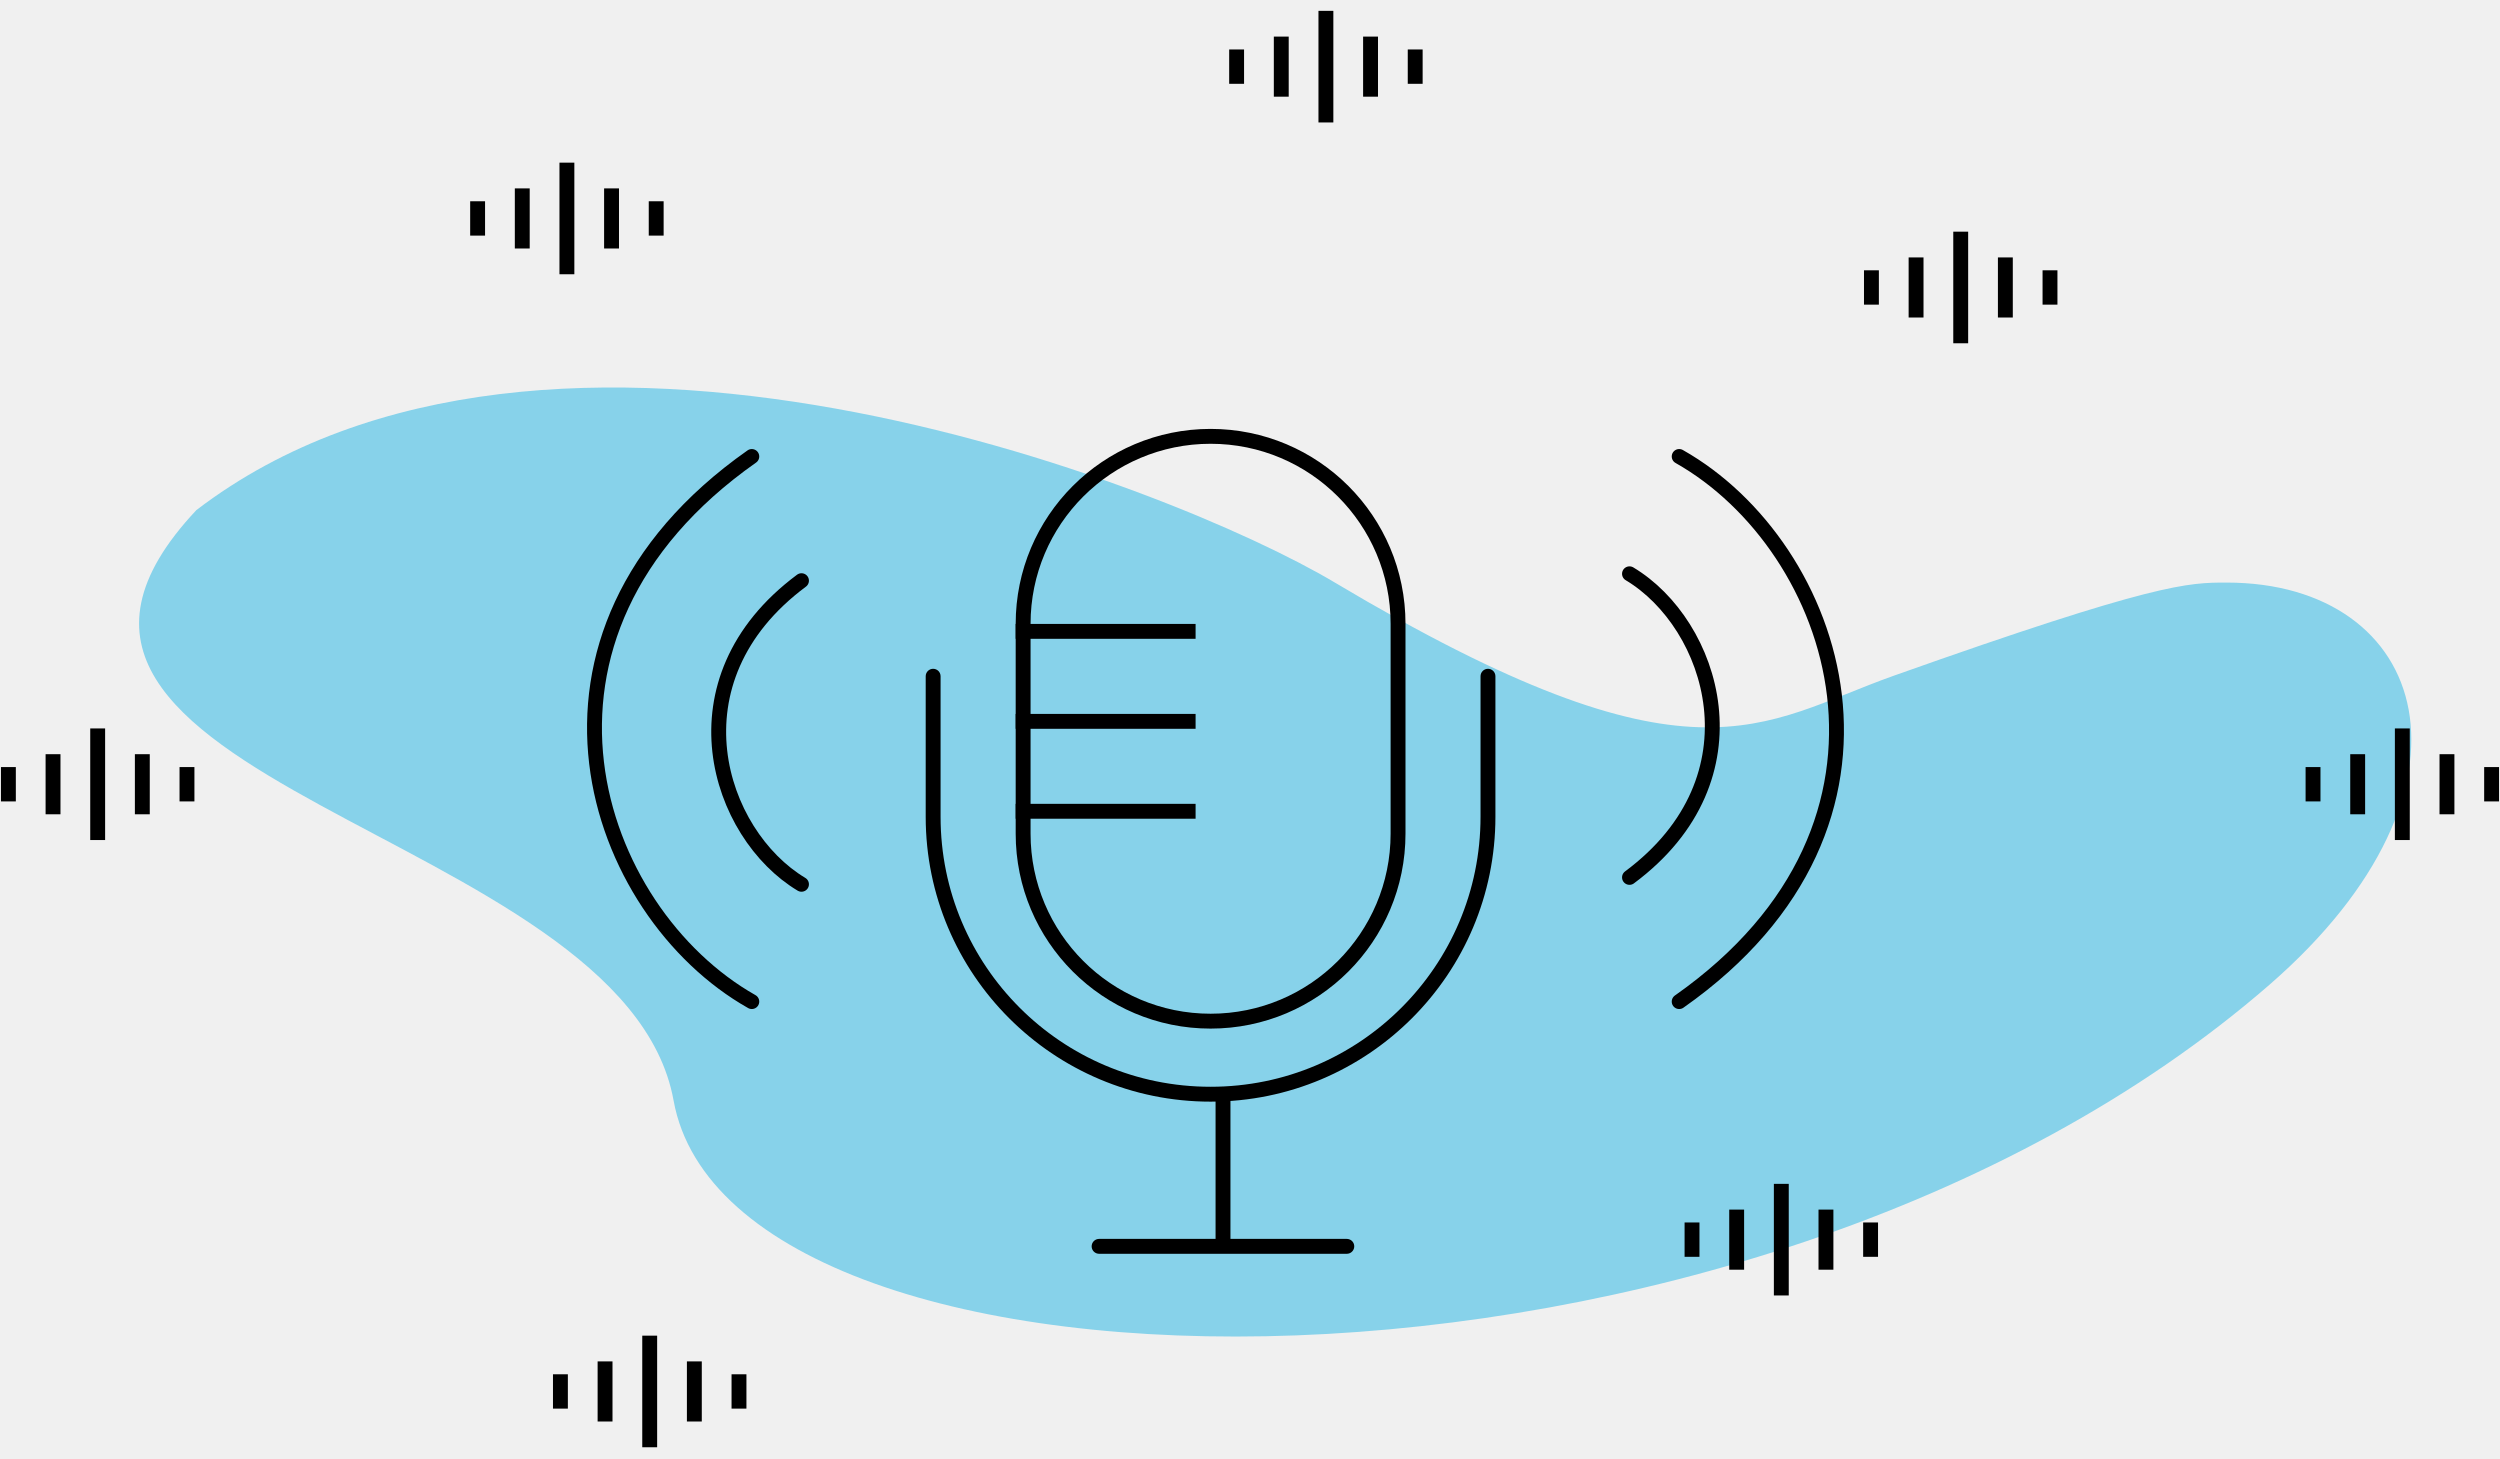
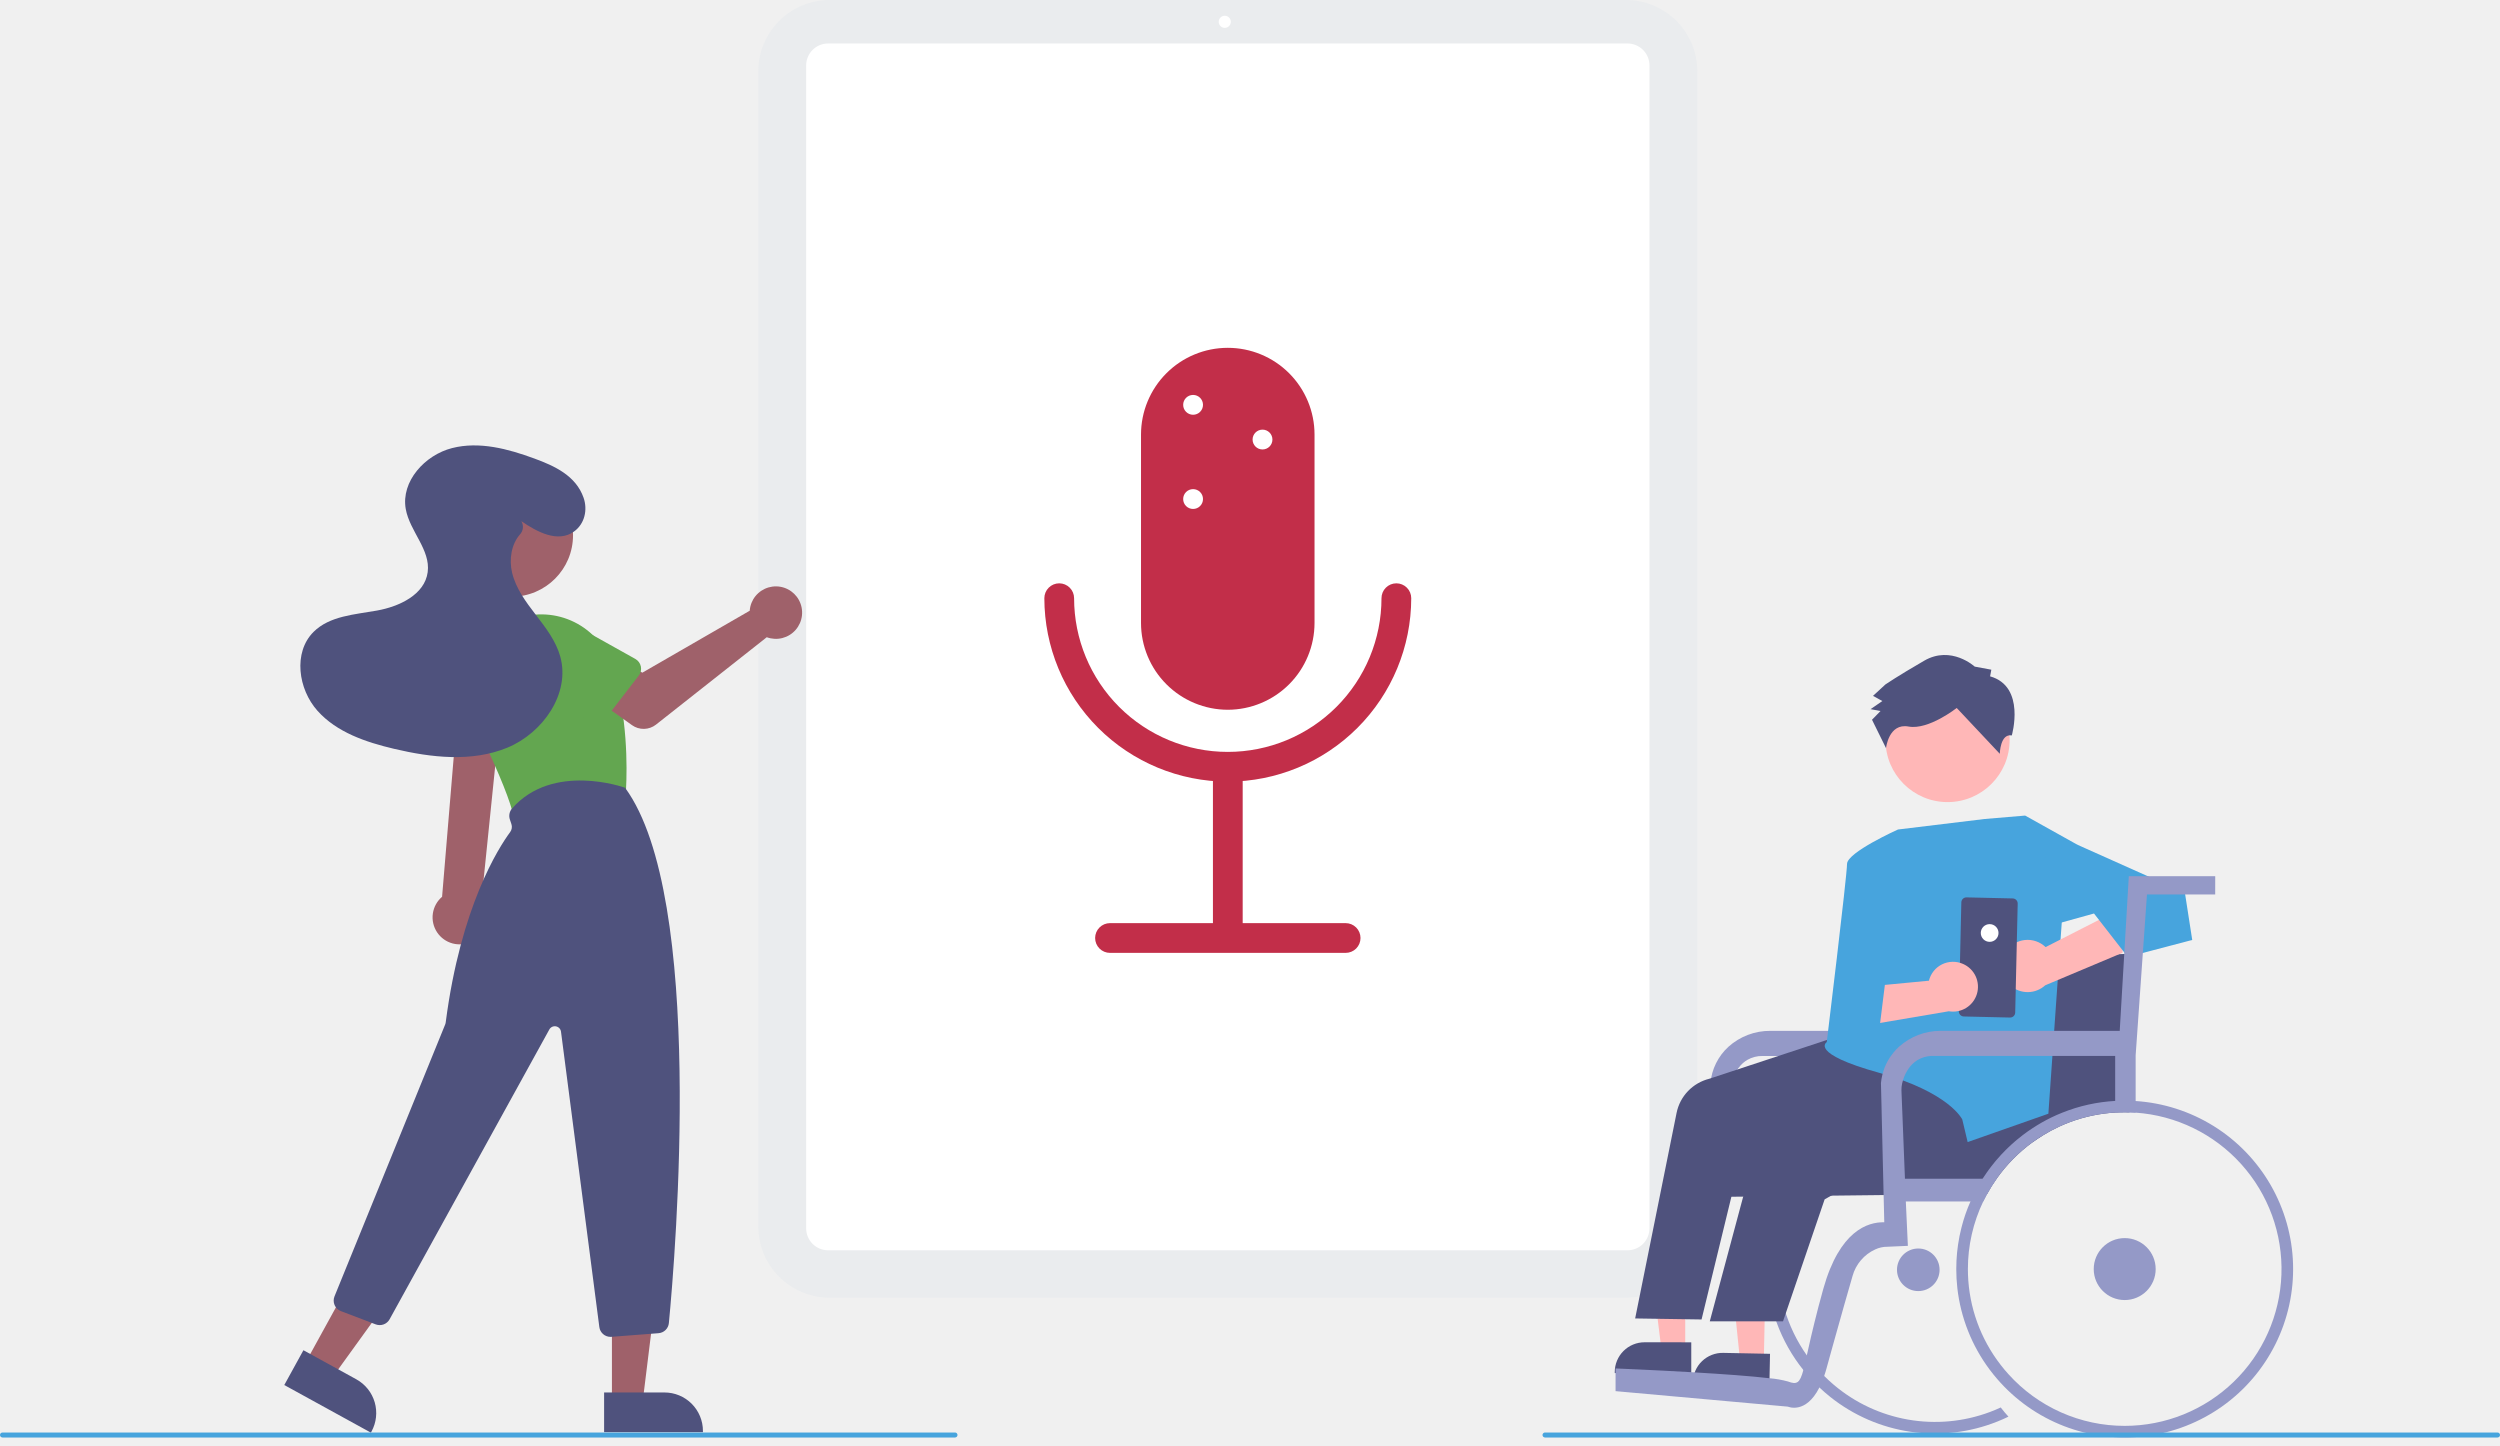
- <svg xmlns="http://www.w3.org/2000/svg" width="168" height="98" viewBox="0 0 168 98" fill="none">
-   <path d="M89.706 39.15C78.647 32.557 36.846 16.195 13.196 34.279C-4.029 52.61 41.946 55.608 45.266 73.96C49.198 95.695 117.168 96.895 152.503 66.179C167.739 52.934 163.186 39.149 149.627 39.149C147.053 39.149 144.885 39.149 127.264 45.407C118.257 48.606 113.817 53.523 89.706 39.15Z" fill="#87D2EA" />
-   <path d="M73.859 83.754H90.505" stroke="black" stroke-linecap="round" />
-   <rect x="68.754" y="29.322" width="25.195" height="39.3" rx="12.598" stroke="black" />
-   <line x1="68.254" y1="42.428" x2="80.344" y2="42.428" stroke="black" />
-   <line x1="68.254" y1="48.475" x2="80.344" y2="48.475" stroke="black" />
-   <line x1="68.254" y1="54.518" x2="80.344" y2="54.518" stroke="black" />
-   <path d="M82.186 73.768L82.186 83.755" stroke="black" />
-   <path fill-rule="evenodd" clip-rule="evenodd" d="M62.707 44.943C62.431 44.943 62.207 45.167 62.207 45.443V54.888C62.207 65.46 70.778 74.031 81.35 74.031C91.922 74.031 100.492 65.46 100.492 54.888V45.443C100.492 45.167 100.268 44.943 99.992 44.943C99.716 44.943 99.492 45.167 99.492 45.443V54.888C99.492 64.908 91.37 73.031 81.35 73.031C71.33 73.031 63.207 64.908 63.207 54.888V45.443C63.207 45.167 62.983 44.943 62.707 44.943Z" fill="black" />
-   <path d="M32.096 13.525L32.096 15.833" stroke="black" />
-   <path d="M35.096 12.66L35.096 16.699" stroke="black" />
-   <path d="M38.096 10.93V18.43" stroke="black" />
-   <path d="M41.096 12.66L41.096 16.699" stroke="black" />
-   <path d="M44.096 13.525L44.096 15.833" stroke="black" />
-   <path d="M0.564 51.547L0.564 53.855" stroke="black" />
-   <path d="M3.564 50.682L3.564 54.72" stroke="black" />
-   <path d="M6.564 48.951V56.451" stroke="black" />
-   <path d="M9.564 50.682L9.564 54.72" stroke="black" />
-   <path d="M12.565 51.547L12.565 53.855" stroke="black" />
-   <path d="M155.436 51.547L155.436 53.855" stroke="black" />
-   <path d="M158.436 50.682L158.436 54.72" stroke="black" />
-   <path d="M161.436 48.951V56.451" stroke="black" />
-   <path d="M164.436 50.682L164.436 54.72" stroke="black" />
-   <path d="M167.436 51.547L167.436 53.855" stroke="black" />
-   <path d="M113.704 82.15L113.704 84.458" stroke="black" />
-   <path d="M116.704 81.285L116.704 85.324" stroke="black" />
-   <path d="M119.704 79.555V87.055" stroke="black" />
-   <path d="M122.704 81.285L122.704 85.324" stroke="black" />
-   <path d="M125.704 82.15L125.704 84.458" stroke="black" />
-   <path d="M37.66 92.352L37.66 94.659" stroke="black" />
-   <path d="M40.66 91.486L40.66 95.525" stroke="black" />
-   <path d="M43.66 89.756V97.256" stroke="black" />
-   <path d="M46.66 91.486L46.66 95.525" stroke="black" />
-   <path d="M49.66 92.352L49.66 94.659" stroke="black" />
-   <path d="M83.101 3.324L83.101 5.632" stroke="black" />
-   <path d="M86.101 2.459L86.101 6.497" stroke="black" />
-   <path d="M89.101 0.729V8.229" stroke="black" />
-   <path d="M92.101 2.459L92.101 6.497" stroke="black" />
-   <path d="M95.101 3.324L95.101 5.632" stroke="black" />
-   <path d="M125.76 18.164L125.76 20.472" stroke="black" />
-   <path d="M128.76 17.299L128.76 21.337" stroke="black" />
-   <path d="M131.76 15.568V23.068" stroke="black" />
-   <path d="M134.76 17.299L134.76 21.337" stroke="black" />
-   <path d="M137.76 18.164L137.76 20.472" stroke="black" />
-   <path d="M50.521 67.307C39.856 61.279 33.364 42.732 50.521 30.676" stroke="black" stroke-linecap="round" />
-   <path d="M53.86 59.424C48.247 56.066 44.83 45.736 53.86 39.022" stroke="black" stroke-linecap="round" />
-   <path d="M112.841 30.675C123.507 36.703 129.998 55.251 112.841 67.307" stroke="black" stroke-linecap="round" />
-   <path d="M109.502 38.559C115.116 41.916 118.532 52.246 109.502 58.961" stroke="black" stroke-linecap="round" />
+ <svg xmlns="http://www.w3.org/2000/svg" width="230" height="133" viewBox="0 0 230 133" fill="none">
+   <g clip-path="url(#clip0_340_175805)">
+     <path d="M149.601 119.387H76.314C74.576 119.385 72.911 118.694 71.683 117.466C70.455 116.238 69.764 114.572 69.762 112.835V6.552C69.764 4.815 70.455 3.149 71.683 1.921C72.911 0.693 74.576 0.002 76.314 0H149.601C151.338 0.002 153.004 0.693 154.232 1.921C155.46 3.149 156.151 4.815 156.153 6.552V112.835C156.151 114.572 155.46 116.238 154.232 117.466C153.004 118.694 151.338 119.385 149.601 119.387Z" fill="#EAECEE" />
+     <path d="M149.731 115.027H76.186C75.65 115.026 75.137 114.813 74.758 114.435C74.38 114.056 74.167 113.543 74.166 113.007V6.02C74.167 5.484 74.38 4.971 74.758 4.592C75.137 4.214 75.65 4.001 76.186 4H149.731C150.267 4.001 150.78 4.214 151.159 4.592C151.537 4.971 151.75 5.484 151.751 6.02V113.007C151.75 113.543 151.537 114.056 151.159 114.435C150.78 114.813 150.267 115.026 149.731 115.027Z" fill="white" />
+     <path d="M112.678 2.564C112.986 2.564 113.236 2.314 113.236 2.007C113.236 1.699 112.986 1.449 112.678 1.449C112.371 1.449 112.121 1.699 112.121 2.007C112.121 2.314 112.371 2.564 112.678 2.564Z" fill="white" />
+     <path d="M112.955 65.298C110.839 65.295 108.81 64.453 107.313 62.957C105.817 61.461 104.975 59.432 104.973 57.315V39.982C104.973 37.865 105.814 35.835 107.311 34.338C108.808 32.841 110.838 32 112.955 32C115.072 32 117.102 32.841 118.599 34.338C120.096 35.835 120.937 37.865 120.937 39.982V57.315C120.935 59.432 120.093 61.461 118.597 62.957C117.1 64.453 115.071 65.295 112.955 65.298Z" fill="#C22E49" />
+     <path d="M112.957 71.912C108.482 71.906 104.193 70.127 101.029 66.963C97.865 63.799 96.085 59.509 96.08 55.035C96.08 54.672 96.224 54.324 96.481 54.067C96.737 53.81 97.086 53.666 97.448 53.666C97.811 53.666 98.159 53.81 98.416 54.067C98.673 54.324 98.817 54.672 98.817 55.035C98.817 58.785 100.307 62.381 102.958 65.033C105.61 67.685 109.207 69.175 112.957 69.175C116.707 69.175 120.304 67.685 122.955 65.033C125.607 62.381 127.097 58.785 127.097 55.035C127.097 54.672 127.241 54.324 127.498 54.067C127.754 53.81 128.102 53.666 128.465 53.666C128.828 53.666 129.176 53.81 129.433 54.067C129.69 54.324 129.834 54.672 129.834 55.035C129.829 59.509 128.049 63.799 124.885 66.963C121.721 70.127 117.431 71.906 112.957 71.912Z" fill="#C22E49" />
+     <path d="M112.958 87.42C112.595 87.42 112.247 87.276 111.991 87.019C111.734 86.763 111.59 86.415 111.59 86.052V70.999C111.59 70.636 111.734 70.288 111.991 70.032C112.247 69.775 112.595 69.631 112.958 69.631C113.321 69.631 113.669 69.775 113.926 70.032C114.182 70.288 114.327 70.636 114.327 70.999V86.052C114.327 86.415 114.182 86.763 113.926 87.019C113.669 87.276 113.321 87.42 112.958 87.42Z" fill="#C22E49" />
+     <path d="M109.764 38.158C110.268 38.158 110.676 37.749 110.676 37.245C110.676 36.742 110.268 36.333 109.764 36.333C109.26 36.333 108.852 36.742 108.852 37.245C108.852 37.749 109.26 38.158 109.764 38.158Z" fill="white" />
+     <path d="M109.764 46.824C110.268 46.824 110.676 46.416 110.676 45.912C110.676 45.408 110.268 45 109.764 45C109.26 45 108.852 45.408 108.852 45.912C108.852 46.416 109.26 46.824 109.764 46.824Z" fill="white" />
+     <path d="M116.151 41.351C116.654 41.351 117.063 40.942 117.063 40.438C117.063 39.935 116.654 39.526 116.151 39.526C115.647 39.526 115.238 39.935 115.238 40.438C115.238 40.942 115.647 41.351 116.151 41.351Z" fill="white" />
+     <path d="M123.799 87.665H102.12C101.757 87.665 101.409 87.521 101.153 87.264C100.896 87.008 100.752 86.659 100.752 86.297C100.752 85.934 100.896 85.586 101.153 85.329C101.409 85.072 101.757 84.928 102.12 84.928H123.799C124.162 84.928 124.51 85.072 124.767 85.329C125.023 85.586 125.167 85.934 125.167 86.297C125.167 86.659 125.023 87.008 124.767 87.264C124.51 87.521 124.162 87.665 123.799 87.665Z" fill="#C22E49" />
+     <path d="M187.011 103.783C186.751 103.592 186.484 103.415 186.213 103.247C186.05 103.141 185.882 103.042 185.714 102.946C185.691 102.932 185.668 102.918 185.645 102.904C184.802 102.427 183.917 102.029 183 101.718C182.111 101.414 181.195 101.194 180.265 101.06C180.251 101.056 180.236 101.054 180.222 101.053C179.971 101.016 179.718 100.986 179.463 100.965C179.286 100.947 179.106 100.933 178.927 100.926C178.697 100.91 178.467 100.901 178.232 100.899C178.163 100.896 178.092 100.896 178.021 100.896C177.269 100.896 176.519 100.951 175.776 101.06C175.612 101.083 175.449 101.108 175.288 101.136C175.18 101.156 175.074 101.177 174.968 101.198C174.529 101.287 174.097 101.394 173.674 101.517C173.48 101.575 173.289 101.635 173.099 101.699C172.841 101.784 172.588 101.876 172.337 101.977C172.114 102.063 171.896 102.157 171.679 102.253C169.898 103.056 168.285 104.188 166.923 105.588C166.385 106.138 165.889 106.728 165.439 107.353C165.226 107.649 165.022 107.954 164.83 108.268C164.474 108.84 164.158 109.436 163.882 110.05C163.32 111.3 162.927 112.619 162.714 113.972C162.588 114.772 162.525 115.581 162.525 116.392C162.525 116.539 162.528 116.686 162.532 116.831C162.623 120.189 163.809 123.425 165.911 126.045C166.136 126.33 166.373 126.606 166.619 126.873C166.866 127.14 167.121 127.399 167.385 127.648C167.71 127.956 168.045 128.246 168.393 128.524C170.526 130.222 173.07 131.325 175.767 131.722C178.464 132.119 181.218 131.796 183.75 130.785C184.099 130.647 184.442 130.497 184.776 130.332C184.527 130.06 184.291 129.778 184.067 129.485C183.734 129.642 183.396 129.785 183.048 129.913C180.65 130.805 178.057 131.043 175.536 130.601C173.015 130.159 170.658 129.054 168.706 127.399C168.402 127.142 168.105 126.87 167.825 126.588C167.509 126.272 167.208 125.944 166.925 125.601C166.681 125.309 166.447 125.005 166.228 124.692C164.369 122.059 163.447 118.877 163.611 115.657C163.774 112.437 165.015 109.365 167.132 106.934C167.261 106.785 167.392 106.64 167.526 106.499C167.799 106.212 168.082 105.934 168.377 105.669C169.76 104.421 171.372 103.454 173.124 102.819C173.14 102.812 173.158 102.808 173.174 102.801C173.23 102.78 173.287 102.762 173.345 102.741C173.891 102.554 174.448 102.4 175.012 102.279C175.217 102.235 175.424 102.196 175.631 102.162C175.635 102.162 175.638 102.159 175.642 102.159C176.227 102.063 176.817 102.003 177.409 101.978C177.611 101.968 177.816 101.964 178.021 101.964C178.274 101.964 178.529 101.971 178.779 101.987C178.959 101.994 179.141 102.007 179.318 102.024C179.474 102.037 179.631 102.053 179.785 102.074C181.576 102.292 183.311 102.848 184.895 103.712C185.304 103.933 185.702 104.175 186.087 104.436C186.395 104.646 186.696 104.866 186.986 105.096C187.285 104.878 187.595 104.671 187.913 104.478C187.621 104.234 187.319 103.999 187.011 103.783Z" fill="#9499C7" />
+     <path d="M180.162 80.611L179.325 94.838H162.886C161.46 94.825 160.08 95.346 159.019 96.3C158.067 97.17 157.476 98.365 157.361 99.649L159.237 100.317C159.234 100.101 159.256 99.886 159.303 99.675C159.433 99.111 159.792 98.083 160.76 97.506C161.185 97.265 161.667 97.142 162.156 97.15H180.789L181.836 82.296H188.111V80.611H180.162Z" fill="#9499C7" />
+     <path d="M196.479 87.731L196.475 87.844L195.964 101.269L195.923 102.336C195.773 102.332 195.624 102.329 195.472 102.329C195.178 102.329 194.886 102.339 194.596 102.357C193.175 102.439 191.775 102.735 190.442 103.233C190.097 103.362 189.757 103.505 189.425 103.659C188.905 103.901 188.399 104.174 187.912 104.478C187.595 104.671 187.284 104.878 186.985 105.096C185.712 106.026 184.599 107.156 183.689 108.443C183.37 108.891 183.079 109.358 182.817 109.841L181.601 109.853L173.293 109.945L168.47 110H168.468L165.068 110.037L163.882 110.05H163.796L162.713 110.062L160.374 110.09L159.286 110.101L157.777 110.117L158.718 101.225L166.922 101.678L168.376 101.759L168.758 101.78L172.336 101.977L173.105 102.019L175.004 102.125L175.641 102.159L178.73 102.329L178.779 101.987L178.871 101.324L178.926 100.926L179.223 98.785L179.317 98.113L179.45 97.15V97.143L179.462 97.055L179.77 94.838L180.021 93.046L180.253 91.379V91.372L180.623 88.693L180.685 88.253L181.417 88.228L184.26 88.136L185.515 88.095L189.464 87.963L194.973 87.782H194.975L195.431 87.766L195.539 87.761H195.541L196.479 87.731Z" fill="#4F527D" />
+     <path d="M195.473 119.605C197.047 119.605 198.322 118.329 198.322 116.755C198.322 115.181 197.047 113.905 195.473 113.905C193.899 113.905 192.623 115.181 192.623 116.755C192.623 118.329 193.899 119.605 195.473 119.605Z" fill="#9499C7" />
+     <path d="M176.483 118.78C177.565 118.78 178.442 117.903 178.442 116.821C178.442 115.739 177.565 114.862 176.483 114.862C175.401 114.862 174.523 115.739 174.523 116.821C174.523 117.903 175.401 118.78 176.483 118.78Z" fill="#9499C7" />
+     <path d="M189.74 102.361C189.393 102.497 189.05 102.649 188.714 102.812C188.126 103.099 187.557 103.423 187.01 103.783C186.693 103.988 186.384 104.205 186.085 104.436C184.632 105.545 183.385 106.902 182.401 108.443H183.689C184.599 107.156 185.712 106.026 186.985 105.096C187.284 104.878 187.594 104.671 187.912 104.477C188.399 104.174 188.904 103.901 189.425 103.659C189.756 103.505 190.097 103.362 190.442 103.233C191.774 102.735 193.175 102.439 194.595 102.357V101.285C192.929 101.377 191.289 101.741 189.74 102.361ZM181.283 110.533H182.458C182.571 110.299 182.691 110.066 182.817 109.841L181.6 109.853C181.488 110.076 181.382 110.303 181.283 110.533ZM196.479 101.294C196.309 101.28 196.136 101.274 195.964 101.269C195.801 101.262 195.637 101.26 195.472 101.26C195.177 101.26 194.885 101.269 194.595 101.285C192.929 101.377 191.289 101.741 189.74 102.361C189.393 102.497 189.05 102.649 188.714 102.812C188.126 103.099 187.557 103.423 187.01 103.783C186.693 103.988 186.384 104.205 186.085 104.436C184.198 105.877 182.664 107.729 181.6 109.853C181.488 110.076 181.382 110.303 181.283 110.533C180.942 111.303 180.667 112.1 180.46 112.916C180.323 113.445 180.215 113.981 180.138 114.522C180.069 114.995 180.022 115.475 179.997 115.959C179.984 116.224 179.977 116.488 179.977 116.755C179.977 117.342 180.01 117.929 180.076 118.512C180.385 121.228 181.411 123.813 183.047 126.003C183.27 126.302 183.505 126.594 183.749 126.875C185.417 128.808 187.537 130.298 189.92 131.214C192.303 132.129 194.876 132.442 197.409 132.123C199.942 131.804 202.357 130.865 204.44 129.387C206.522 127.91 208.207 125.941 209.344 123.655C210.482 121.369 211.037 118.838 210.96 116.286C210.883 113.734 210.176 111.24 208.903 109.027C207.63 106.814 205.829 104.95 203.662 103.601C201.494 102.252 199.027 101.46 196.479 101.294H196.479ZM195.472 131.18C193.455 131.181 191.46 130.758 189.617 129.938C187.774 129.119 186.124 127.92 184.774 126.422C184.526 126.15 184.29 125.868 184.066 125.575C182.211 123.19 181.158 120.28 181.055 117.261C181.048 117.093 181.046 116.925 181.046 116.755C181.044 114.601 181.527 112.475 182.458 110.533C182.571 110.299 182.691 110.066 182.817 109.841C183.079 109.358 183.37 108.891 183.689 108.443C184.599 107.156 185.712 106.026 186.985 105.096C187.284 104.878 187.594 104.671 187.912 104.477C188.399 104.174 188.904 103.901 189.425 103.659C189.756 103.505 190.097 103.362 190.442 103.233C191.774 102.735 193.175 102.439 194.595 102.357C194.885 102.338 195.177 102.329 195.472 102.329C195.624 102.329 195.773 102.332 195.923 102.336C196.109 102.343 196.295 102.352 196.479 102.364C200.209 102.624 203.692 104.323 206.194 107.102C208.696 109.88 210.022 113.522 209.891 117.259C209.76 120.995 208.184 124.536 205.494 127.133C202.804 129.73 199.211 131.181 195.472 131.18ZM181.055 117.261C181.048 117.093 181.046 116.925 181.046 116.755C181.044 114.601 181.527 112.475 182.458 110.533H181.283C180.942 111.303 180.667 112.1 180.46 112.916C180.495 113.065 180.513 113.218 180.512 113.372C180.513 113.785 180.381 114.188 180.138 114.522C180.069 114.995 180.022 115.475 179.997 115.959C179.984 116.224 179.977 116.488 179.977 116.755C179.977 117.342 180.01 117.929 180.076 118.512C180.385 121.228 181.411 123.813 183.047 126.003C183.394 125.874 183.733 125.732 184.066 125.575C182.211 123.19 181.158 120.28 181.055 117.261Z" fill="#9499C7" />
+     <path opacity="0.1" d="M186.619 95.038C186.753 95.038 186.861 94.93 186.861 94.796C186.861 94.662 186.753 94.553 186.619 94.553C186.485 94.553 186.377 94.662 186.377 94.796C186.377 94.93 186.485 95.038 186.619 95.038Z" fill="black" />
+     <path opacity="0.1" d="M185.797 99.05C185.931 99.05 186.039 98.942 186.039 98.808C186.039 98.674 185.931 98.566 185.797 98.566C185.663 98.566 185.555 98.674 185.555 98.808C185.555 98.942 185.663 99.05 185.797 99.05Z" fill="black" />
+     <path d="M155.041 124.203L152.857 124.203L151.818 115.781L155.041 115.781L155.041 124.203Z" fill="#FFB7B7" />
+     <path d="M155.04 123.492L152.77 123.489H151.298C150.938 123.489 150.582 123.56 150.249 123.698C149.916 123.835 149.614 124.037 149.359 124.292C149.105 124.547 148.903 124.849 148.765 125.182C148.627 125.514 148.556 125.871 148.557 126.231V126.321H155.597V123.492H155.04Z" fill="#4F527D" />
+     <path d="M162.27 125.253L160.087 125.208L159.221 116.767L162.443 116.833L162.27 125.253Z" fill="#FFB7B7" />
+     <path d="M162.285 124.54L160.013 124.494L158.543 124.465C158.183 124.456 157.825 124.519 157.49 124.65C157.154 124.78 156.848 124.976 156.588 125.225C156.328 125.474 156.12 125.772 155.976 126.102C155.831 126.432 155.753 126.786 155.746 127.146L155.744 127.236L162.784 127.381L162.796 126.799L162.842 124.552L162.285 124.54Z" fill="#4F527D" />
+     <path d="M169.875 95.083L157.26 99.244C156.511 99.429 155.83 99.823 155.296 100.38C154.762 100.937 154.397 101.635 154.245 102.391L150.434 121.297L156.543 121.392L160.404 105.504L168.74 102.093L162.353 105.79C161.776 106.247 161.33 106.848 161.059 107.532L157.299 121.564H164.037L167.866 110.343L184.485 100.87L169.875 95.083Z" fill="#4F527D" />
+     <path d="M182.602 75.345L174.615 76.314C174.615 76.314 169.927 78.417 169.927 79.486C169.927 80.554 168.062 95.872 168.062 95.872C168.062 95.872 166.401 96.897 172.884 98.699C179.367 100.502 180.53 102.991 180.53 102.991L181.024 105.07L188.45 102.461L189.697 84.651L191.12 77.716L186.313 75.033L182.602 75.345Z" fill="#47A4DD" />
+     <path d="M179.176 73.793C182.329 73.793 184.885 71.237 184.885 68.085C184.885 64.931 182.329 62.376 179.176 62.376C176.023 62.376 173.467 64.931 173.467 68.085C173.467 71.237 176.023 73.793 179.176 73.793Z" fill="#FFB7B7" />
+     <path d="M183.089 62.224L183.203 61.612L181.674 61.328C181.674 61.328 179.511 59.345 177.03 60.783C174.549 62.22 173.461 62.967 173.461 62.967L172.317 64.02L173.177 64.496L172.09 65.243L173.007 65.414L172.225 66.217L173.514 68.829C173.514 68.829 173.754 66.501 175.589 66.842C177.424 67.182 180.018 65.133 180.018 65.133L183.981 69.348C183.981 69.348 184.014 67.466 185.085 67.66C185.085 67.66 186.396 63.154 183.089 62.224Z" fill="#4F527D" />
+     <path d="M184.555 87.529C184.749 87.239 185.004 86.994 185.303 86.813C185.601 86.632 185.936 86.519 186.282 86.481C186.629 86.443 186.981 86.482 187.311 86.595C187.641 86.707 187.943 86.891 188.195 87.133L195.753 83.278L195.263 87.66L188.16 90.648C187.726 91.044 187.162 91.267 186.574 91.275C185.987 91.282 185.417 91.074 184.972 90.69C184.528 90.305 184.24 89.771 184.163 89.189C184.086 88.606 184.226 88.016 184.555 87.529Z" fill="#FFB7B7" />
+     <path d="M189.265 78.051L191.119 77.716L201.012 82.14L201.685 86.475L195.752 88.035L192.648 84.042L188.104 85.303L185.422 81.267L189.265 78.051Z" fill="#47A4DD" />
+     <path d="M180.443 83.015L180.214 93.039C180.208 93.297 180.412 93.511 180.67 93.516L184.921 93.614C185.179 93.62 185.393 93.415 185.399 93.158L185.628 83.134C185.634 82.876 185.43 82.662 185.172 82.656L180.92 82.559C180.663 82.553 180.449 82.757 180.443 83.015Z" fill="#4F527D" />
+     <path d="M183.048 86.65C183.498 86.65 183.863 86.285 183.863 85.834C183.863 85.384 183.498 85.019 183.048 85.019C182.598 85.019 182.232 85.384 182.232 85.834C182.232 86.285 182.598 86.65 183.048 86.65Z" fill="white" />
+     <path d="M180.594 88.679C180.29 88.544 179.959 88.478 179.626 88.486C179.293 88.493 178.966 88.573 178.667 88.72C178.369 88.867 178.106 89.078 177.898 89.338C177.69 89.598 177.541 89.9 177.462 90.224L169.404 90.993L172.043 94.268L179.29 93.036C179.842 93.132 180.411 93.023 180.888 92.728C181.365 92.433 181.717 91.974 181.878 91.437C182.038 90.9 181.996 90.322 181.76 89.814C181.523 89.306 181.109 88.902 180.594 88.679Z" fill="#FFB7B7" />
+     <path d="M172.403 81.011L171.981 88.855L173.564 89.355L172.884 94.823L168.818 95.437L170.515 81.281L172.403 81.011Z" fill="#47A4DD" />
+     <path d="M195.852 80.61L195.693 83.308L195.631 84.362V84.376L195.438 87.63L195.431 87.766L195.015 94.838H178.517C177.11 94.838 175.753 95.36 174.708 96.301C174.536 96.458 174.375 96.626 174.225 96.805C174.132 96.915 174.044 97.03 173.963 97.15C173.858 97.297 173.761 97.449 173.673 97.607C173.467 97.98 173.308 98.377 173.201 98.79C173.19 98.823 173.181 98.856 173.174 98.891C173.112 99.14 173.07 99.394 173.047 99.65L173.098 101.699L173.105 102.019L173.123 102.819L173.229 107.286L173.293 109.945L173.353 112.449C171.842 112.412 169.245 113.213 167.743 118.576C167.412 119.759 167.145 120.791 166.925 121.691C166.812 122.148 166.71 122.572 166.619 122.963C166.465 123.63 166.338 124.202 166.228 124.692C166.106 125.244 166.005 125.688 165.91 126.045C165.582 127.254 165.319 127.408 164.489 127.096C163.935 126.944 163.369 126.845 162.796 126.799C161.092 126.597 158.454 126.41 155.912 126.261C155.806 126.256 155.703 126.249 155.597 126.242C151.97 126.031 148.633 125.897 148.633 125.897V127.986L164.489 129.412C164.489 129.412 166.124 130.145 167.385 127.648C167.557 127.306 167.704 126.951 167.824 126.587C167.905 126.36 167.98 126.114 168.052 125.849C168.164 125.44 168.278 125.028 168.392 124.614C168.496 124.239 168.601 123.862 168.705 123.489C169.388 121.033 170.046 118.726 170.432 117.399C170.579 116.862 170.843 116.364 171.203 115.941C171.564 115.517 172.014 115.178 172.521 114.947C172.874 114.781 173.261 114.697 173.652 114.701L175.524 114.618L175.336 110.533H182.459C182.572 110.299 182.691 110.066 182.818 109.841C183.079 109.358 183.37 108.89 183.689 108.443H175.255L175.166 106.182L175.012 102.279L175.005 102.125L174.968 101.198L174.933 100.317C174.928 100.099 174.95 99.881 174.998 99.668C175.016 99.588 175.039 99.496 175.069 99.399C175.187 98.987 175.377 98.598 175.63 98.251C175.809 98.007 176.026 97.793 176.272 97.617C176.33 97.574 176.391 97.535 176.454 97.499C176.812 97.296 177.211 97.177 177.622 97.15C177.697 97.143 177.772 97.14 177.847 97.143H194.596V102.357C194.886 102.338 195.178 102.329 195.472 102.329C195.624 102.329 195.774 102.332 195.923 102.336C196.109 102.343 196.296 102.352 196.48 102.364V97.092L197.142 87.669L197.522 82.289H203.798L203.801 80.61H195.852Z" fill="#9499C7" />
+     <path d="M43.402 86.614C43.726 86.453 44.01 86.223 44.235 85.941C44.46 85.658 44.62 85.33 44.704 84.978C44.788 84.627 44.795 84.262 44.722 83.908C44.65 83.554 44.501 83.22 44.286 82.93L46.133 64.866H42.141L40.672 82.504C40.209 82.898 39.906 83.448 39.821 84.051C39.736 84.653 39.875 85.265 40.212 85.772C40.548 86.278 41.059 86.644 41.647 86.799C42.235 86.954 42.859 86.889 43.402 86.614V86.614Z" fill="#9F616A" />
+     <path d="M47.069 54.897C50.189 54.897 52.718 52.367 52.718 49.247C52.718 46.127 50.189 43.598 47.069 43.598C43.949 43.598 41.42 46.127 41.42 49.247C41.42 52.367 43.949 54.897 47.069 54.897Z" fill="#9F616A" />
+     <path d="M48.132 75.386C47.905 75.386 47.685 75.312 47.506 75.174C47.326 75.037 47.196 74.845 47.136 74.627C46.683 72.983 45.506 70.203 43.636 66.363C43.214 65.496 42.981 64.548 42.951 63.584C42.921 62.619 43.095 61.659 43.462 60.767C43.829 59.874 44.38 59.07 45.081 58.406C45.78 57.741 46.613 57.233 47.523 56.913C48.386 56.608 49.301 56.48 50.214 56.535C51.128 56.59 52.021 56.828 52.84 57.234C53.66 57.641 54.39 58.207 54.987 58.901C55.584 59.594 56.036 60.4 56.316 61.271C57.765 65.815 57.695 70.681 57.597 72.563C57.585 72.789 57.499 73.006 57.352 73.179C57.206 73.352 57.006 73.472 56.785 73.521L48.353 75.362C48.281 75.378 48.206 75.386 48.132 75.386Z" fill="#63A650" />
+     <path d="M56.297 129.028H59.117L60.459 118.152H56.297L56.297 129.028Z" fill="#9F616A" />
+     <path d="M55.578 131.762L55.578 128.108L61.131 128.107C62.07 128.107 62.97 128.48 63.634 129.144C64.297 129.808 64.67 130.708 64.67 131.646V131.761L55.578 131.762Z" fill="#4F527D" />
+     <path d="M28.102 125.374L30.573 126.733L36.988 117.848L33.341 115.843L28.102 125.374Z" fill="#9F616A" />
+     <path d="M34.122 131.803L26.154 127.423L27.915 124.221L32.781 126.896C33.602 127.349 34.211 128.109 34.473 129.01C34.734 129.911 34.628 130.88 34.177 131.702L34.122 131.803Z" fill="#4F527D" />
+     <path d="M56.164 122.992C55.913 122.991 55.67 122.9 55.482 122.734C55.293 122.568 55.171 122.339 55.139 122.09L51.612 94.916C51.597 94.796 51.544 94.683 51.461 94.595C51.377 94.507 51.269 94.447 51.15 94.425C51.03 94.402 50.907 94.418 50.797 94.469C50.688 94.521 50.597 94.606 50.539 94.712L35.842 121.376C35.721 121.594 35.525 121.761 35.291 121.847C35.057 121.932 34.8 121.931 34.567 121.844L31.364 120.623C31.235 120.574 31.117 120.5 31.017 120.405C30.918 120.31 30.838 120.195 30.783 120.069C30.728 119.942 30.699 119.806 30.697 119.668C30.696 119.531 30.722 119.394 30.774 119.266L40.954 94.257C40.98 94.193 40.998 94.126 41.006 94.058C42.385 83.386 45.894 77.958 46.936 76.549C47.012 76.445 47.062 76.325 47.082 76.198C47.102 76.071 47.091 75.941 47.05 75.819L46.907 75.389C46.85 75.219 46.838 75.036 46.873 74.859C46.908 74.683 46.988 74.519 47.106 74.383C50.862 70.104 57.409 72.439 57.475 72.463L57.508 72.475L57.528 72.503C64.869 82.571 62.155 115.27 61.536 121.723C61.513 121.966 61.405 122.192 61.231 122.362C61.057 122.533 60.828 122.636 60.586 122.654L56.245 122.989C56.218 122.991 56.191 122.992 56.164 122.992Z" fill="#4F527D" />
+     <path d="M69.03 55.81C69.001 55.934 68.983 56.06 68.975 56.187L59.094 61.887L56.693 60.504L54.133 63.856L58.146 66.716C58.471 66.948 58.861 67.067 59.259 67.058C59.657 67.048 60.041 66.909 60.354 66.663L70.542 58.625C71.002 58.795 71.503 58.821 71.978 58.7C72.453 58.579 72.88 58.316 73.201 57.946C73.523 57.576 73.725 57.117 73.78 56.63C73.834 56.143 73.739 55.65 73.507 55.218C73.275 54.786 72.917 54.435 72.481 54.212C72.044 53.989 71.55 53.903 71.064 53.967C70.578 54.032 70.123 54.242 69.76 54.571C69.396 54.9 69.142 55.332 69.03 55.81H69.03Z" fill="#9F616A" />
+     <path d="M58.764 62.156L55.571 66.295C55.48 66.413 55.365 66.51 55.233 66.579C55.102 66.648 54.956 66.688 54.808 66.696C54.659 66.704 54.511 66.68 54.373 66.626C54.234 66.572 54.109 66.488 54.006 66.381L50.391 62.627C49.79 62.159 49.4 61.472 49.305 60.716C49.211 59.961 49.42 59.198 49.887 58.597C50.354 57.995 51.04 57.604 51.796 57.508C52.551 57.412 53.314 57.62 53.916 58.086L58.45 60.621C58.58 60.694 58.692 60.793 58.78 60.913C58.868 61.033 58.929 61.171 58.959 61.317C58.988 61.462 58.986 61.613 58.953 61.758C58.919 61.903 58.855 62.039 58.764 62.156L58.764 62.156Z" fill="#63A650" />
+     <path d="M46.388 69.347L41.244 68.418C41.097 68.391 40.958 68.334 40.836 68.249C40.714 68.164 40.612 68.054 40.536 67.925C40.461 67.797 40.414 67.655 40.398 67.507C40.383 67.359 40.399 67.209 40.447 67.068L42.115 62.131C42.254 61.383 42.684 60.72 43.311 60.289C43.938 59.858 44.711 59.693 45.459 59.83C46.208 59.968 46.871 60.396 47.304 61.022C47.737 61.648 47.904 62.42 47.769 63.169L47.606 68.361C47.602 68.51 47.565 68.656 47.499 68.789C47.432 68.922 47.338 69.039 47.223 69.133C47.107 69.226 46.973 69.294 46.829 69.331C46.684 69.368 46.534 69.373 46.388 69.347Z" fill="#63A650" />
+     <path d="M47.963 47.948C49.415 48.942 51.321 49.963 52.804 48.905C53.778 48.21 54.084 46.924 53.69 45.794C52.98 43.764 51.029 42.87 49.163 42.185C46.738 41.294 44.097 40.585 41.593 41.223C39.09 41.861 36.877 44.285 37.329 46.829C37.693 48.875 39.622 50.577 39.348 52.636C39.073 54.709 36.742 55.8 34.684 56.171C32.626 56.541 30.323 56.66 28.844 58.138C26.957 60.024 27.428 63.395 29.203 65.386C30.979 67.376 33.658 68.279 36.254 68.892C39.693 69.705 43.413 70.133 46.68 68.784C49.947 67.434 52.489 63.803 51.543 60.398C51.143 58.959 50.201 57.744 49.291 56.56C48.381 55.377 47.46 54.139 47.113 52.687C46.823 51.477 47.038 50.073 47.84 49.165C47.986 49.006 48.078 48.805 48.102 48.591C48.127 48.377 48.083 48.16 47.977 47.972L47.963 47.948Z" fill="#4F527D" />
+     <path d="M87.86 132.25H0.23C0.169 132.25 0.11 132.226 0.067 132.183C0.024 132.14 0 132.081 0 132.02C0 131.959 0.024 131.901 0.067 131.857C0.11 131.814 0.169 131.79 0.23 131.79H87.86C87.921 131.79 87.98 131.814 88.023 131.857C88.066 131.901 88.09 131.959 88.09 132.02C88.09 132.081 88.066 132.14 88.023 132.183C87.98 132.226 87.921 132.25 87.86 132.25Z" fill="#47A4DD" />
+     <path d="M229.77 132.25H142.14C142.079 132.25 142.021 132.226 141.978 132.183C141.934 132.14 141.91 132.081 141.91 132.02C141.91 131.959 141.934 131.901 141.978 131.857C142.021 131.814 142.079 131.79 142.14 131.79H229.77C229.831 131.79 229.89 131.814 229.933 131.857C229.976 131.901 230 131.959 230 132.02C230 132.081 229.976 132.14 229.933 132.183C229.89 132.226 229.831 132.25 229.77 132.25Z" fill="#47A4DD" />
+   </g>
+   <defs>
+     <clipPath id="clip0_340_175805">
+       <rect width="230" height="132.25" fill="white" />
+     </clipPath>
+   </defs>
</svg>
